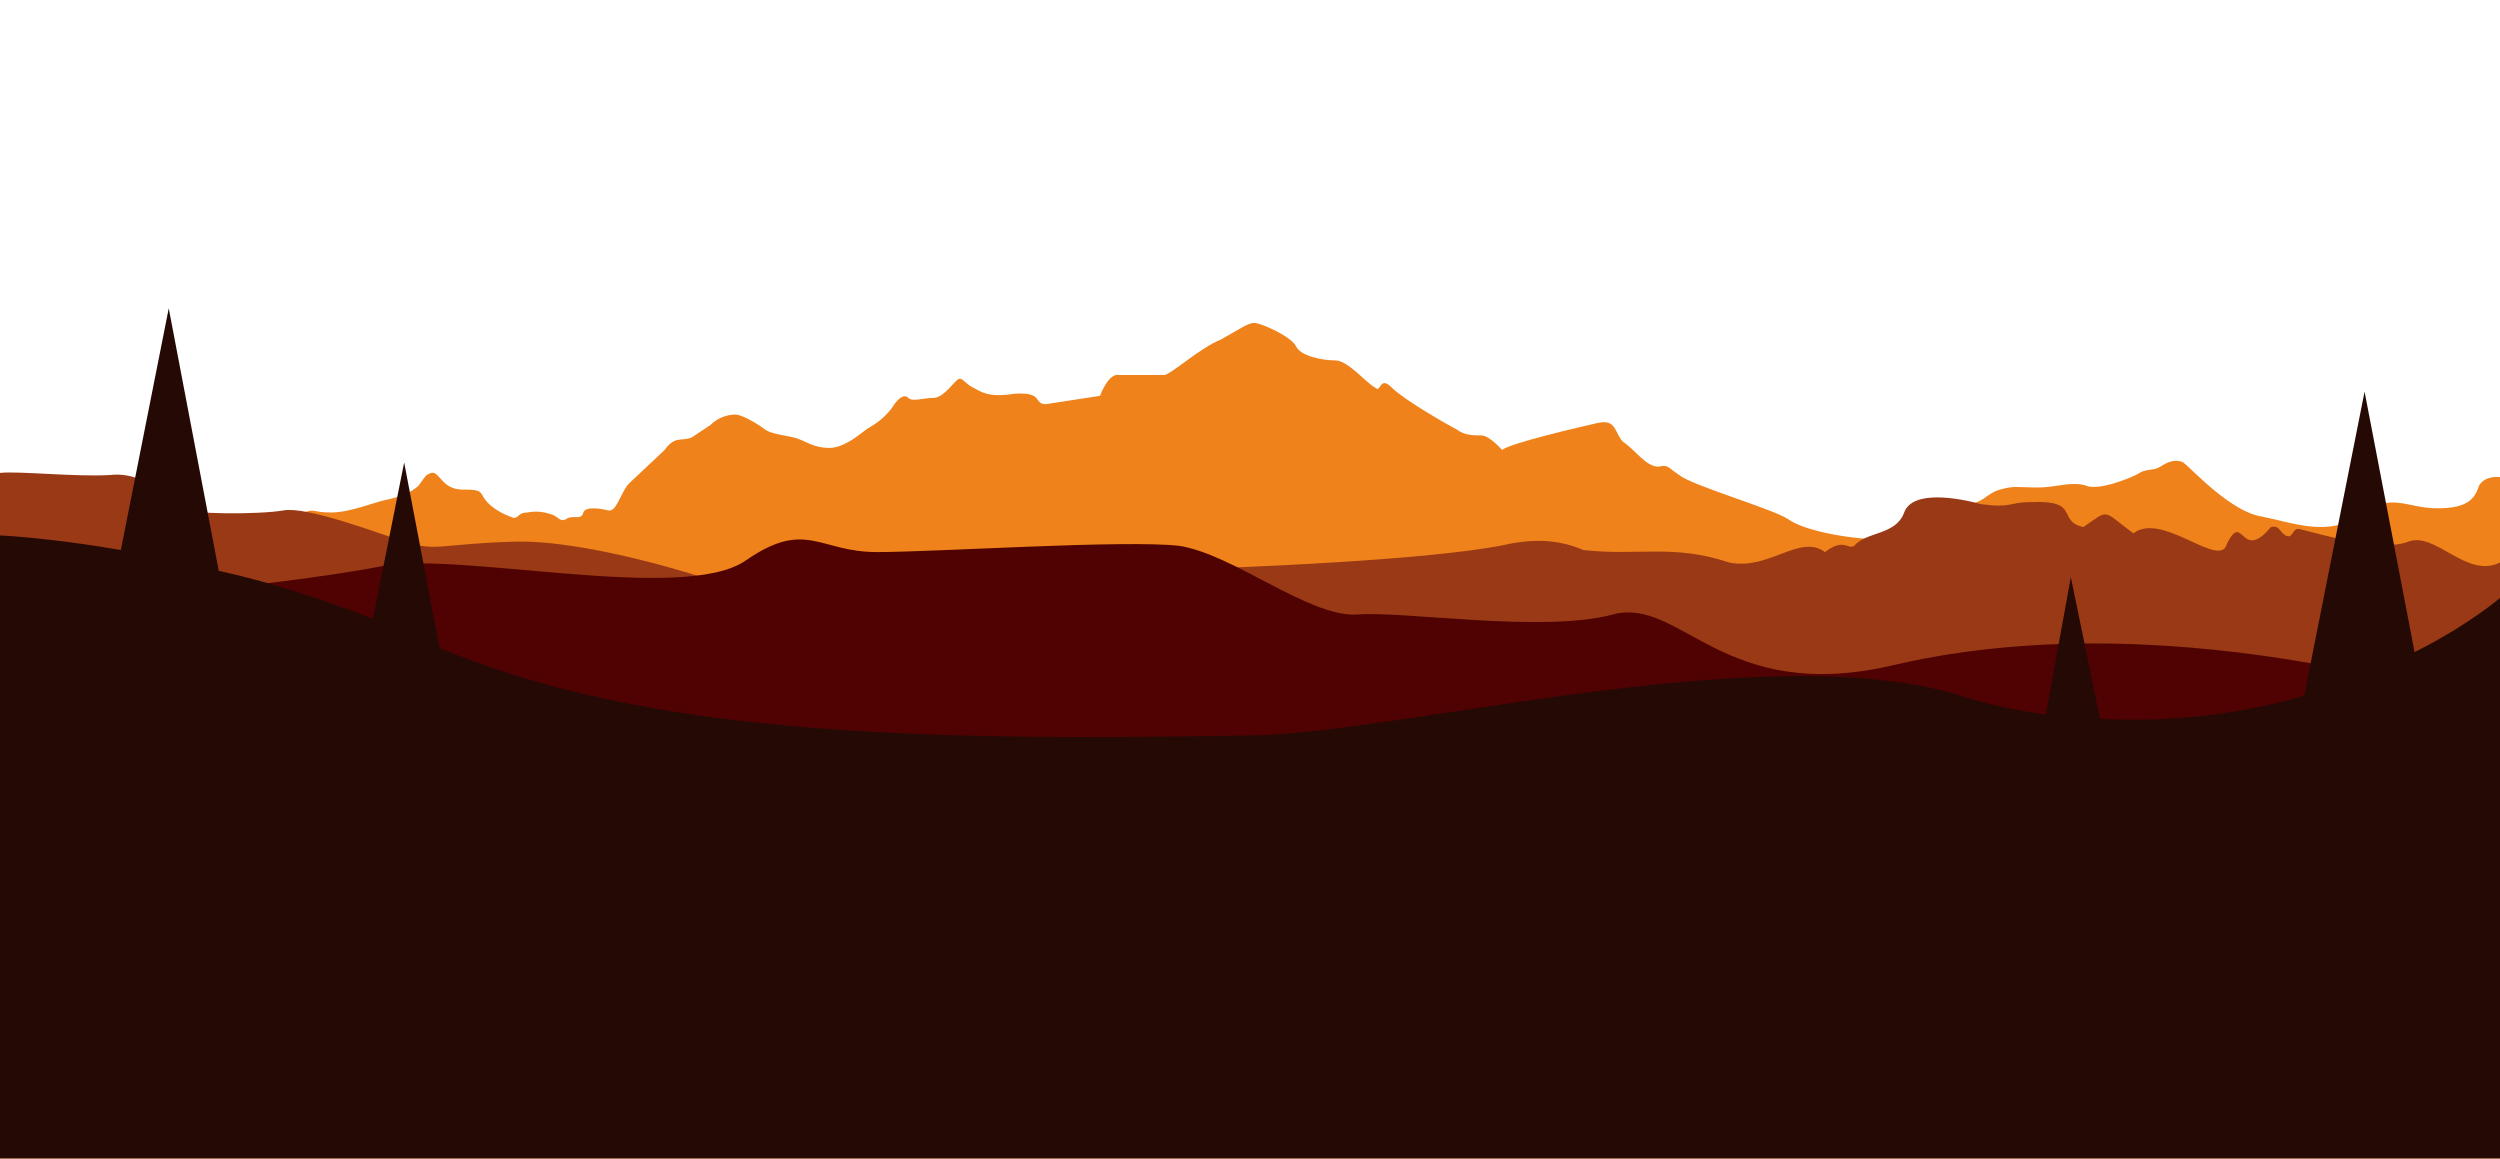
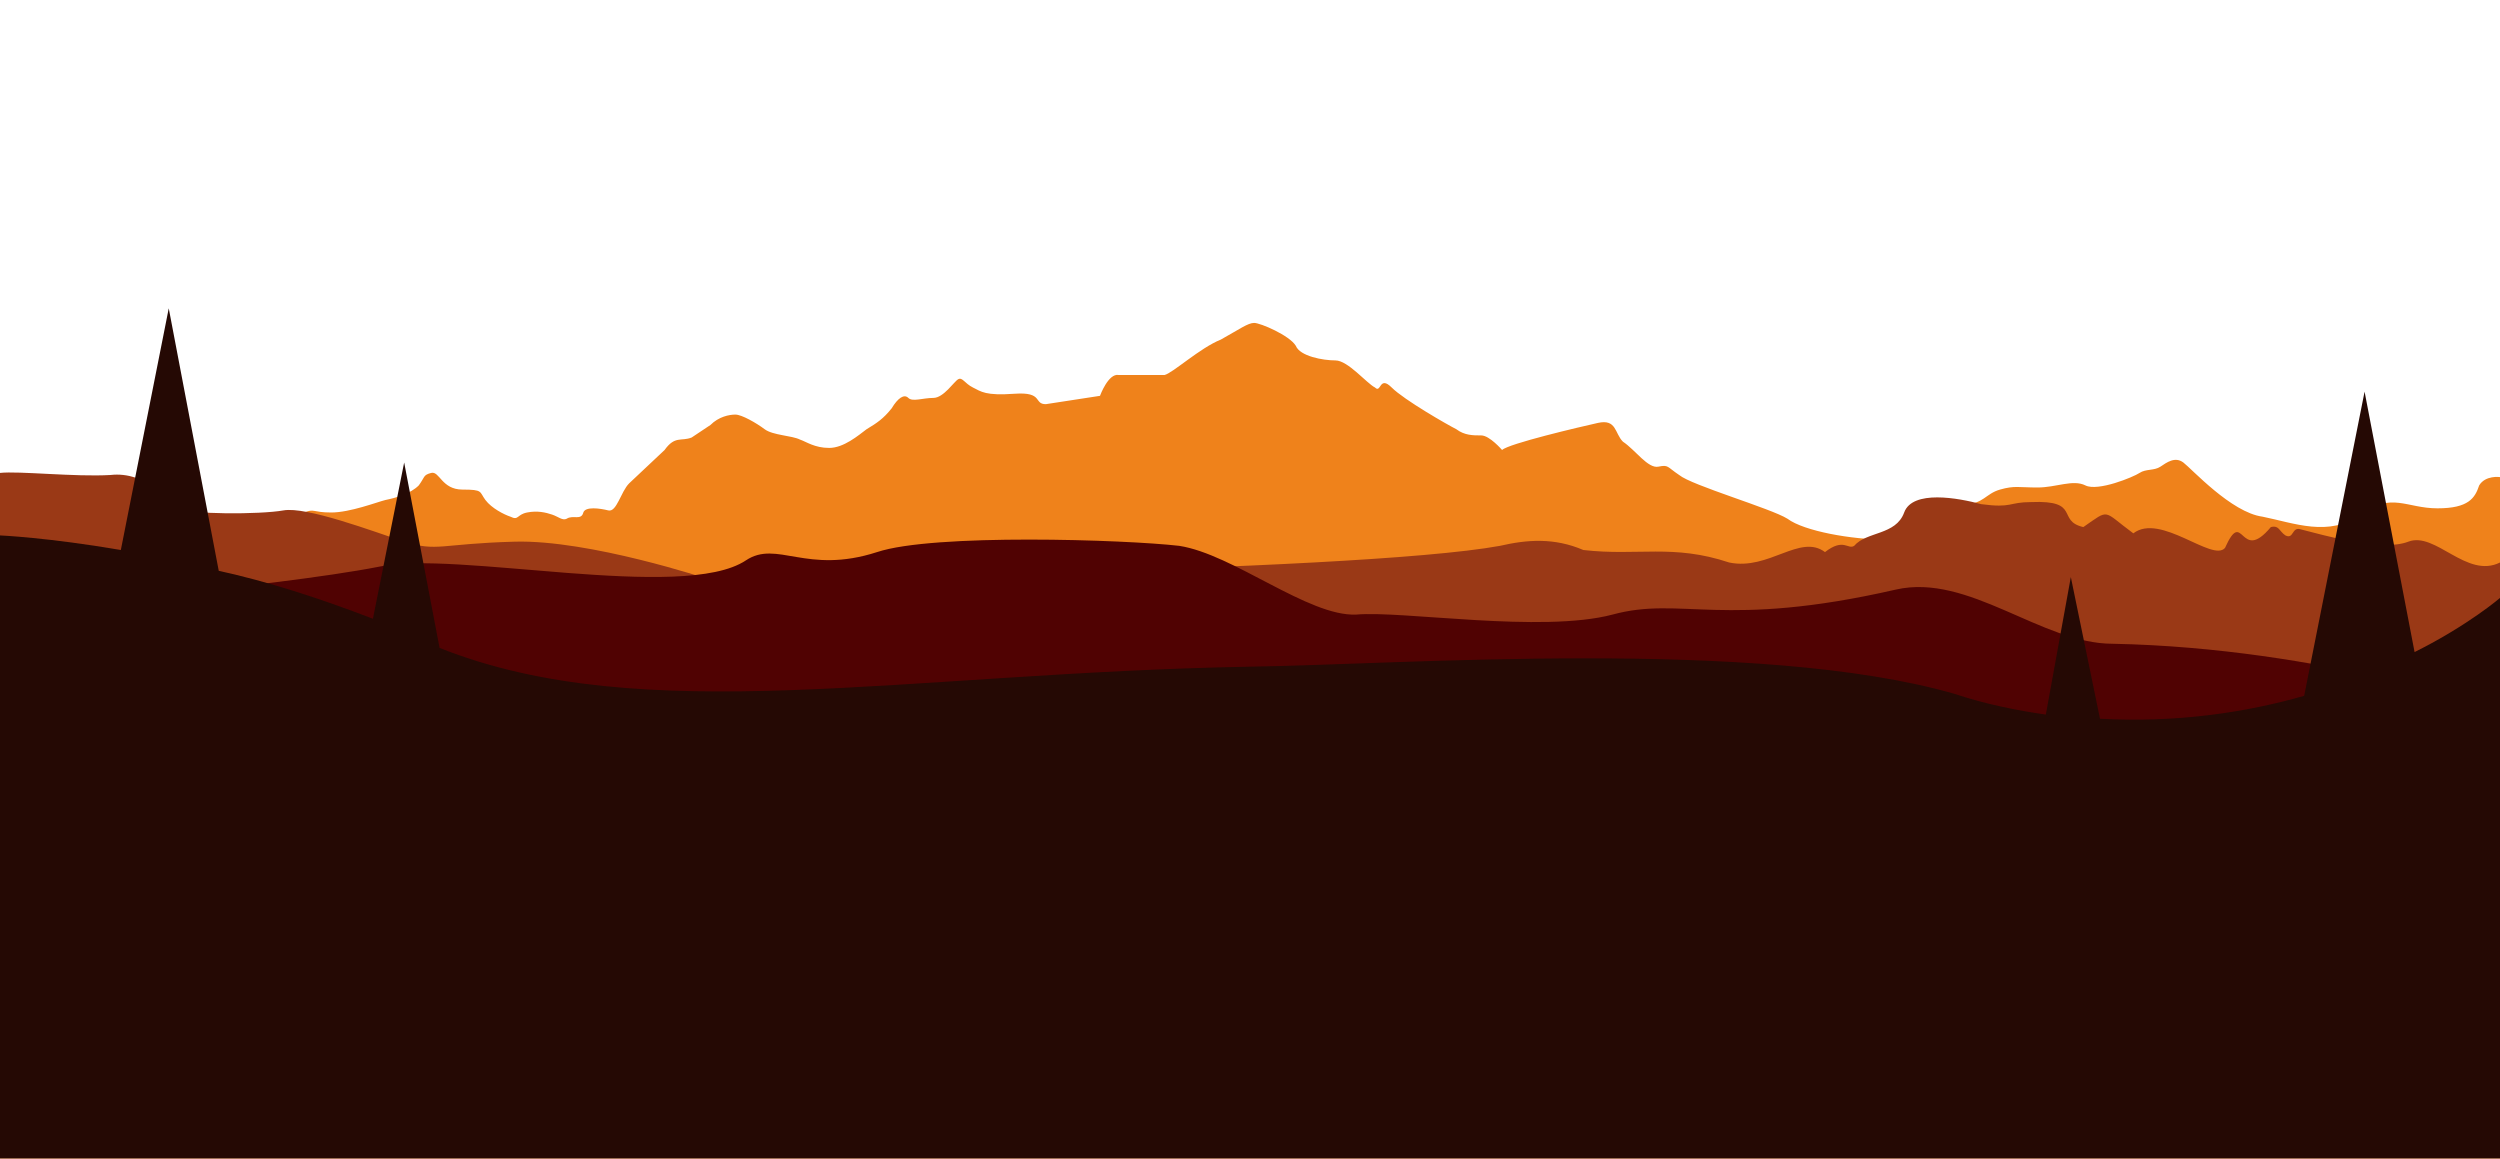
<svg xmlns="http://www.w3.org/2000/svg" width="1200" height="556" viewBox="0 0 1200 556" preserveAspectRatio="none">
-   <path fill="#ef821b" d="M1200 229s-7-1-10 4c-2 6-5 11-20 11s-22-8-37 3-32 4-47 1c-15-2-34-23-38-26-4-2-8 0-11 2s-7 1-10 3-20 9-26 6c-7-2-14 1-23 1s-11-1-18 1-8 7-17 7-19 3-27 8 5 9-11 9-39-4-47-10c-8-5-46-16-52-21-6-4-5-5-10-4-6 0-11-8-17-12-4-4-3-11-12-9s-43 10-46 13c0 0-6-7-10-7s-8 0-12-3c-4-2-25-14-31-20s-5 3-8 0c-4-2-13-13-19-13s-17-2-19-7c-3-5-17-11-20-11s-7 3-16 8c-10 4-23 16-27 17h-22c-5-1-9 10-9 10l-26 4c-6 0-1-6-15-5-13 2-16-1-20-3s-5-5-7-4-7 9-12 9-10 2-12 0-5 0-8 5c-4 5-7 7-12 10-4 3-11 9-18 9s-11-3-14-4c-4-2-13-2-17-5s-11-7-14-7-8 1-12 5l-9 6c-5 2-8-1-13 6l-17 16c-4 4-6 14-10 13s-11-2-12 1c-1 4-5 1-8 3s-4-1-7-2-7-2-12-1c-5 0-4 4-8 2-3-1-9-4-12-8s-1-5-11-5-11-9-15-8c-3 1-3 2-6 6-4 4-11 6-16 7s-17 6-26 6-8-2-13 0S0 257 0 257v299h1200V229Z" />
-   <path fill="#9a3916" d="M1200 270c-16 8-31-15-44-10s-40-3-52-6c-4-1-3 5-7 3-3-2-3-5-7-4-15 18-13-10-22 10-6 7-31-17-44-7-15-11-11-12-24-3-13-3-1-13-25-12-11 0-9 3-24 1-11-3-33-7-37 4s-18 9-24 16c-3 2-5-4-14 3-12-9-27 9-46 5-27-9-44-3-70-6-14-6-27-5-40-2-71 13-298 15-380 16 0 0-57-19-93-18s-37 5-53 0c-15-5-47-17-58-15s-46 2-49-1c-4-3-17-18-34-16-17 1-44-2-53-1v329h1200V270Z" />
-   <path fill="#500202" d="M0 554V293s131-11 182-21c36-8 146 18 176-3 29-20 35-4 63-4s119-6 145-3c26 4 62 34 85 33 22-2 89 9 123 0 33-9 53 44 136 24 139-32 290 22 290 22v213H0Z" />
-   <path fill="#250904" d="m1159 313-24-125-29 146c-28 8-61 13-98 11l-14-68-12 66c-14-2-29-5-44-10-94-27-265 19-338 20-166 3-291-1-389-42l-17-89-15 75c-26-10-51-18-74-23L81 148 58 264c-35-6-58-7-58-7v299h1200V287s-15 13-41 26Z" />
+   <path fill="#ef821b" d="M1200 229s-7-1-10 4c-2 6-5 11-20 11s-22-8-37 3-32 4-47 1c-15-2-34-23-38-26s-8 0-11 2-7 1-10 3-20 9-26 6-14 1-23 1-11-1-18 1-8 7-17 7c0 0-22 17-38 17s-39-4-47-10c-8-5-46-16-52-21-6-4-5-5-10-4s-11-8-17-12c-4-4-3-11-12-9s-43 10-46 13c0 0-6-7-10-7s-8 0-12-3c-4-2-25-14-31-20s-5 3-8 0c-4-2-13-13-19-13s-17-2-19-7c-3-5-17-11-20-11s-7 3-16 8c-10 4-23 16-27 17h-22c-5-1-9 10-9 10l-26 4c-6 0-1-6-15-5s-16-1-20-3-5-5-7-4-7 9-12 9-10 2-12 0-5 0-8 5c-4 5-7 7-12 10-4 3-11 9-18 9s-11-3-14-4c-4-2-13-2-17-5s-11-7-14-7-8 1-12 5l-9 6c-5 2-8-1-13 6l-17 16c-4 4-6 14-10 13s-11-2-12 1c-1 4-5 1-8 3-2 1-4-1-7-2s-7-2-12-1-4 4-8 2c-3-1-9-4-12-8s-1-5-11-5-11-9-15-8-3 2-6 6c-4 4-11 6-16 7-4 1-17 6-26 6s-8-2-13 0S0 257 0 257v299h1200V229Z" />
+   <path fill="#9a3916" d="M1200 270c-16 8-31-15-44-10s-40-3-52-6c-4-1-3 5-7 3-3-2-3-5-7-4-15 18-13-10-22 10-6 7-31-17-44-7-15-11-11-12-24-3-13-3-1-13-25-12-11 0-9 3-24 1-11-3-33-7-37 4s-18 9-24 16c-3 2-5-4-14 3-12-9-27 9-46 5-27-9-44-3-70-6-14-6-27-5-40-2-71 13-380 16-380 16s-57-19-93-18-37 5-53 0c-15-5-47-17-58-15s-46 2-49-1c-4-3-17-18-34-16-17 1-44-2-53-1v329h1200V270Z" />
+   <path fill="#500202" d="M0 554V293s131-11 182-21c36-8 146 17 176-3 15-10 29 7 63-4 27-9 119-6 145-3 26 4 62 34 85 33 22-2 89 9 123 0 33-9 53 7 136-12 35-8 70 26 104 26 101 2 186 32 186 32v213H0Z" />
+   <path fill="#250904" d="m1159 313-24-125-29 146c-28 8-61 13-98 11l-14-68-12 66c-14-2-29-5-44-10-94-27-265-14-338-13-166 3-291 30-389-9l-17-89-15 75c-26-10-51-18-74-23L81 148 58 264c-35-6-58-7-58-7v299h1200V287s-15 13-41 26Z" />
</svg>
